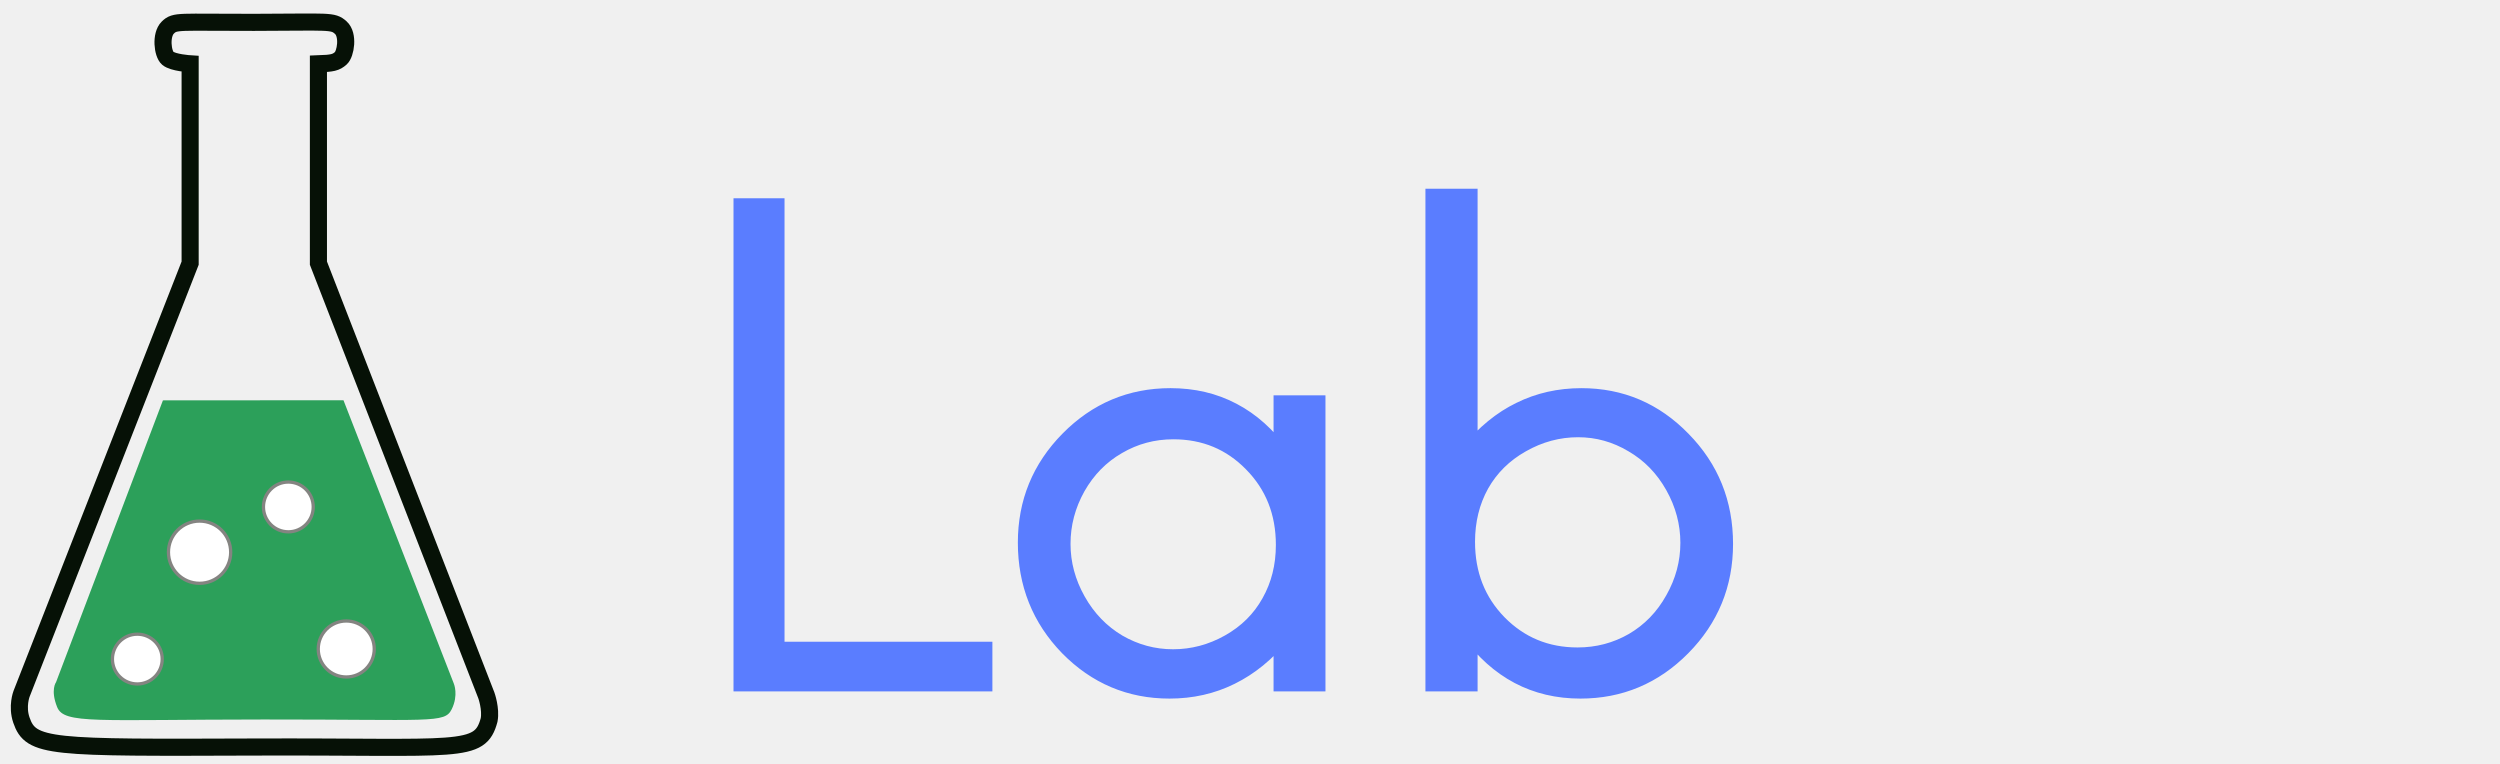
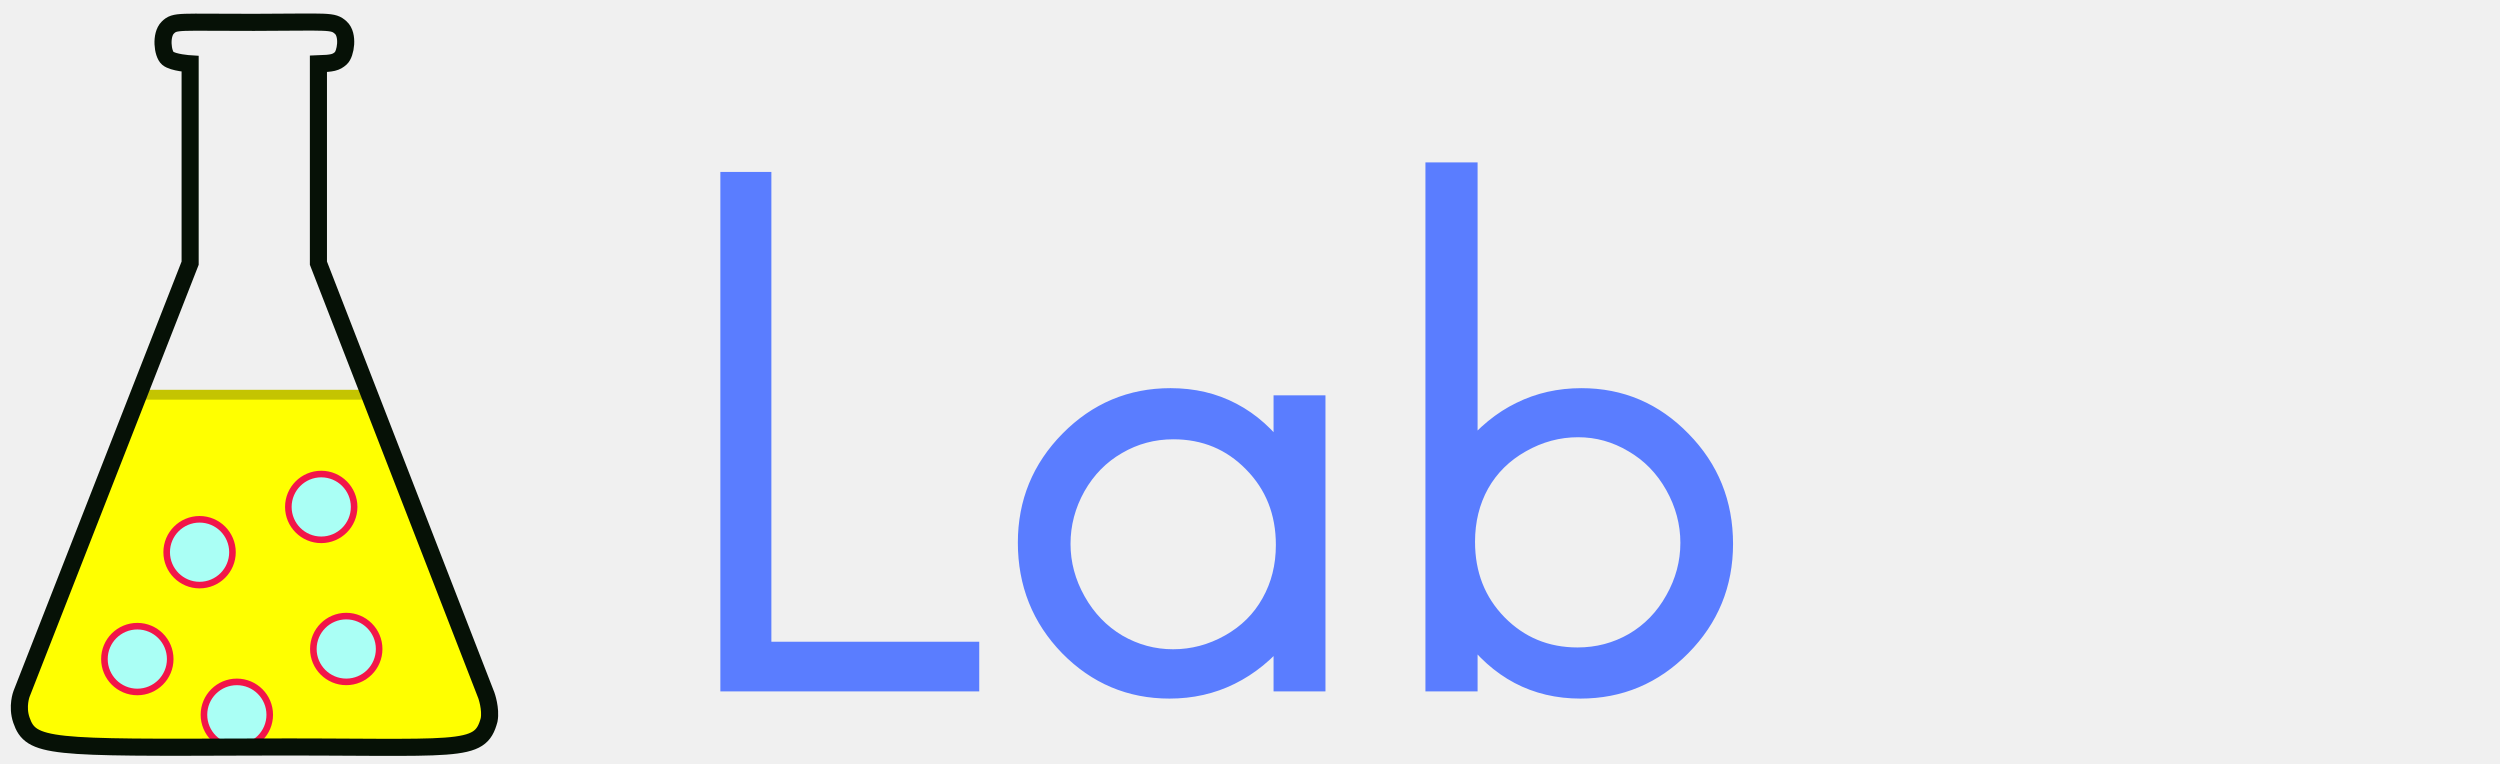
<svg xmlns="http://www.w3.org/2000/svg" width="380" height="116">
+   <defs>
+     <clipPath id="bottle">
+       <path d="m51.8,4.2c1.225,1.095 0.737,4.006 0,4.658c-0.737,0.652 -1.282,0.768 -3.4,0.842l0,30.3l25.535,65.725c0,0 0.721,2.028 0.412,3.703c-1.407,5.245 -4.402,4.005 -35.606,4.12c-31.198,0.114 -34.042,0.163 -35.494,-4.112c-0.703,-2.071 0.026,-3.963 0.026,-3.963l25.628,-65.472l0,-30.3c0,0 -2.604,-0.162 -3.399,-0.84c-0.795,-0.678 -1.114,-3.559 -0,-4.66c1.113,-1.101 1.591,-0.778 13.111,-0.802c11.52,-0.024 11.964,-0.293 13.189,0.802z" fill="none" id="svg_1" />
+     </clipPath>
+   </defs>
+   <g clip-path="url(#bottle)" id="svg_12">
+     <rect x="0" y="60" width="80" height="60" fill="yellow" stroke="#c4c401" stroke-width="1.5" />
+     <g fill="#aafff5" stroke="#f21549">
+       <circle cx="30.335" cy="83.934" r="5" />
+       <circle cx="20.873" cy="100.179" r="5" />
+       <circle cx="48.828" cy="77.054" r="5" />
+       <circle cx="52.63" cy="98.646" r="5" />
+       <circle cx="36" cy="108.646" r="5" />
+     </g>
+   </g>
  <path stroke-width="2.6" stroke="#061106" fill="none" d="m 51.8,4.2 c 1.225,1.095 0.737,4.006 0,4.658 C 51.063,9.511 50.518,9.627 48.4,9.7 V 40 l 25.535,65.725 c 0,0 0.721,2.028 0.412,3.703 -1.407,5.245 -4.402,4.005 -35.606,4.12 -31.198,0.114 -34.042,0.163 -35.494,-4.112 -0.703,-2.071 0.026,-3.963 0.026,-3.963 L 28.9,40 V 9.7 c 0,0 -2.604,-0.162 -3.399,-0.84 C 24.706,8.182 24.387,5.301 25.5,4.2 26.613,3.099 27.091,3.422 38.611,3.398 50.131,3.374 50.575,3.105 51.8,4.2 Z" />
-   <path fill="#2ca05a" d="m 24.765,60.856 27.443,-0.019 16.774,43.072 c 0,0 0.747,1.739 -0.329,3.906 -1.076,2.168 -3.032,1.532 -28.541,1.547 -25.508,0.015 -30.372,0.737 -31.426,-1.885 -1.054,-2.623 -0.166,-3.786 -0.166,-3.786 z" />
-   <g fill="white" stroke-width="0.5" stroke="#848481">
-     <circle cx="30.335" cy="83.934" r="4.73" />
-     <circle cx="20.873" cy="100.179" r="3.784" />
-     <circle cx="43.828" cy="77.054" r="3.784" />
-     <circle cx="52.63" cy="98.646" r="4.257" />
-   </g>
  <g fill="#5a7dff" stroke="#5a7dff" stroke-width="2.5">
-     <path d="m 112.743,31.382 h 5.256 V 98.796 l 31.595,3.75e-4 v 5.047 l -36.851,-3.8e-4 z" />
+     <path d="m 110.744,27.382 h 5.256 V 98.796 l 31.595,3.75e-4 v 5.047 l -36.851,-3.8e-4 z" />
    <path d="m 200.221,61.343 v 42.5 h -5.391 v -7.305 c -2.292,2.786 -4.87,4.883 -7.734,6.289 -2.839,1.406 -5.951,2.109 -9.336,2.109 -6.016,0 -11.159,-2.174 -15.43,-6.523 -4.245,-4.375 -6.367,-9.688 -6.367,-15.938 0,-6.12 2.148,-11.354 6.445,-15.703 4.297,-4.349 9.466,-6.523 15.508,-6.523 3.49,0 6.641,0.742 9.453,2.227 2.839,1.484 5.326,3.711 7.461,6.68 v -7.812 z m -21.875,4.18 c -3.047,0 -5.859,0.755 -8.438,2.266 -2.578,1.484 -4.635,3.581 -6.172,6.289 -1.51,2.708 -2.266,5.573 -2.266,8.594 0,2.995 0.768,5.859 2.305,8.594 1.536,2.734 3.594,4.87 6.172,6.406 2.604,1.51 5.391,2.266 8.359,2.266 2.995,0 5.833,-0.755 8.516,-2.266 2.682,-1.51 4.74,-3.555 6.172,-6.133 1.458,-2.578 2.188,-5.482 2.188,-8.711 0,-4.922 -1.628,-9.036 -4.883,-12.344 -3.229,-3.307 -7.214,-4.961 -11.953,-4.961 z" />
-     <path d="M 217.915,103.843 V 29.937 h 5.43 v 38.711 c 2.292,-2.812 4.857,-4.909 7.695,-6.289 2.839,-1.406 5.951,-2.109 9.336,-2.109 6.016,0 11.146,2.188 15.391,6.562 4.271,4.349 6.406,9.635 6.406,15.859 0,6.146 -2.148,11.393 -6.445,15.742 -4.297,4.349 -9.466,6.523 -15.508,6.523 -3.464,0 -6.602,-0.742 -9.414,-2.227 -2.812,-1.484 -5.299,-3.711 -7.461,-6.68 v 7.813 z m 21.875,-4.18 c 3.047,0 5.859,-0.742 8.438,-2.227 2.578,-1.51 4.622,-3.62 6.133,-6.328 1.536,-2.708 2.305,-5.573 2.305,-8.594 0,-3.021 -0.768,-5.898 -2.305,-8.633 -1.536,-2.734 -3.607,-4.857 -6.211,-6.367 -2.578,-1.536 -5.339,-2.305 -8.281,-2.305 -2.995,0 -5.846,0.768 -8.555,2.305 -2.682,1.51 -4.753,3.555 -6.211,6.133 -1.432,2.578 -2.148,5.482 -2.148,8.711 0,4.922 1.615,9.036 4.844,12.344 3.255,3.307 7.253,4.961 11.992,4.961 z" />
+     <path d="M 217.915,103.843 V 25.938 h 5.43 v 42.71 c 2.292,-2.812 4.857,-4.909 7.695,-6.289 2.839,-1.406 5.951,-2.109 9.336,-2.109 6.016,0 11.146,2.188 15.391,6.562 4.271,4.349 6.406,9.635 6.406,15.859 0,6.146 -2.148,11.393 -6.445,15.742 -4.297,4.349 -9.466,6.523 -15.508,6.523 -3.464,0 -6.602,-0.742 -9.414,-2.227 -2.812,-1.484 -5.299,-3.711 -7.461,-6.68 v 7.813 z m 21.875,-4.18 c 3.047,0 5.859,-0.742 8.438,-2.227 2.578,-1.51 4.622,-3.62 6.133,-6.328 1.536,-2.708 2.305,-5.573 2.305,-8.594 0,-3.021 -0.768,-5.898 -2.305,-8.633 -1.536,-2.734 -3.607,-4.857 -6.211,-6.367 -2.578,-1.536 -5.339,-2.305 -8.281,-2.305 -2.995,0 -5.846,0.768 -8.555,2.305 -2.682,1.51 -4.753,3.555 -6.211,6.133 -1.432,2.578 -2.148,5.482 -2.148,8.711 0,4.922 1.615,9.036 4.844,12.344 3.255,3.307 7.253,4.961 11.992,4.961 z" />
  </g>
</svg>
